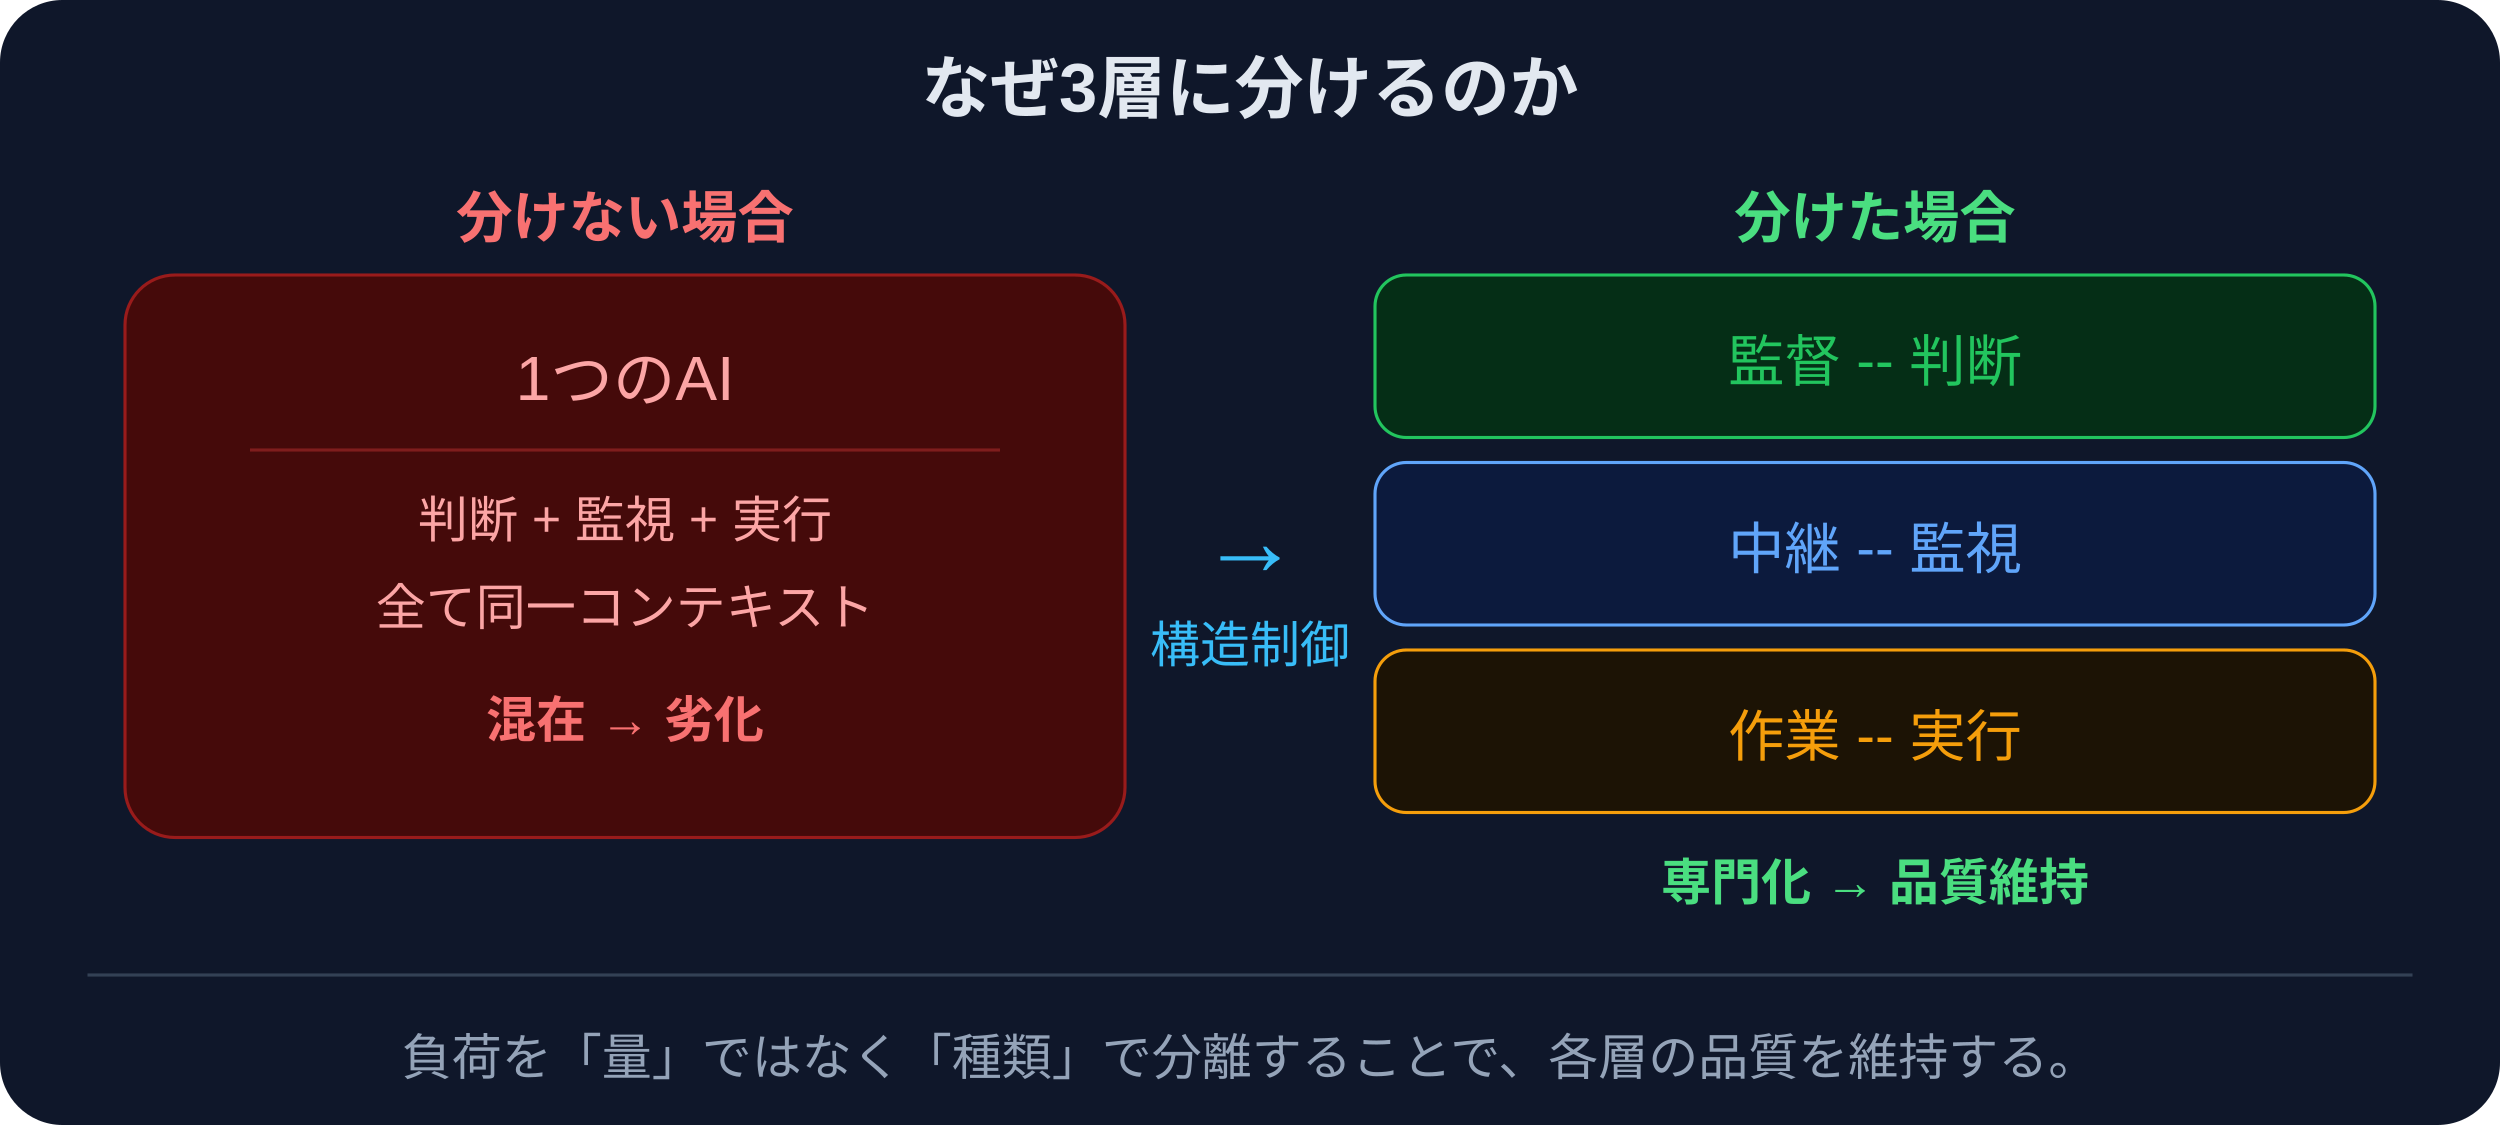
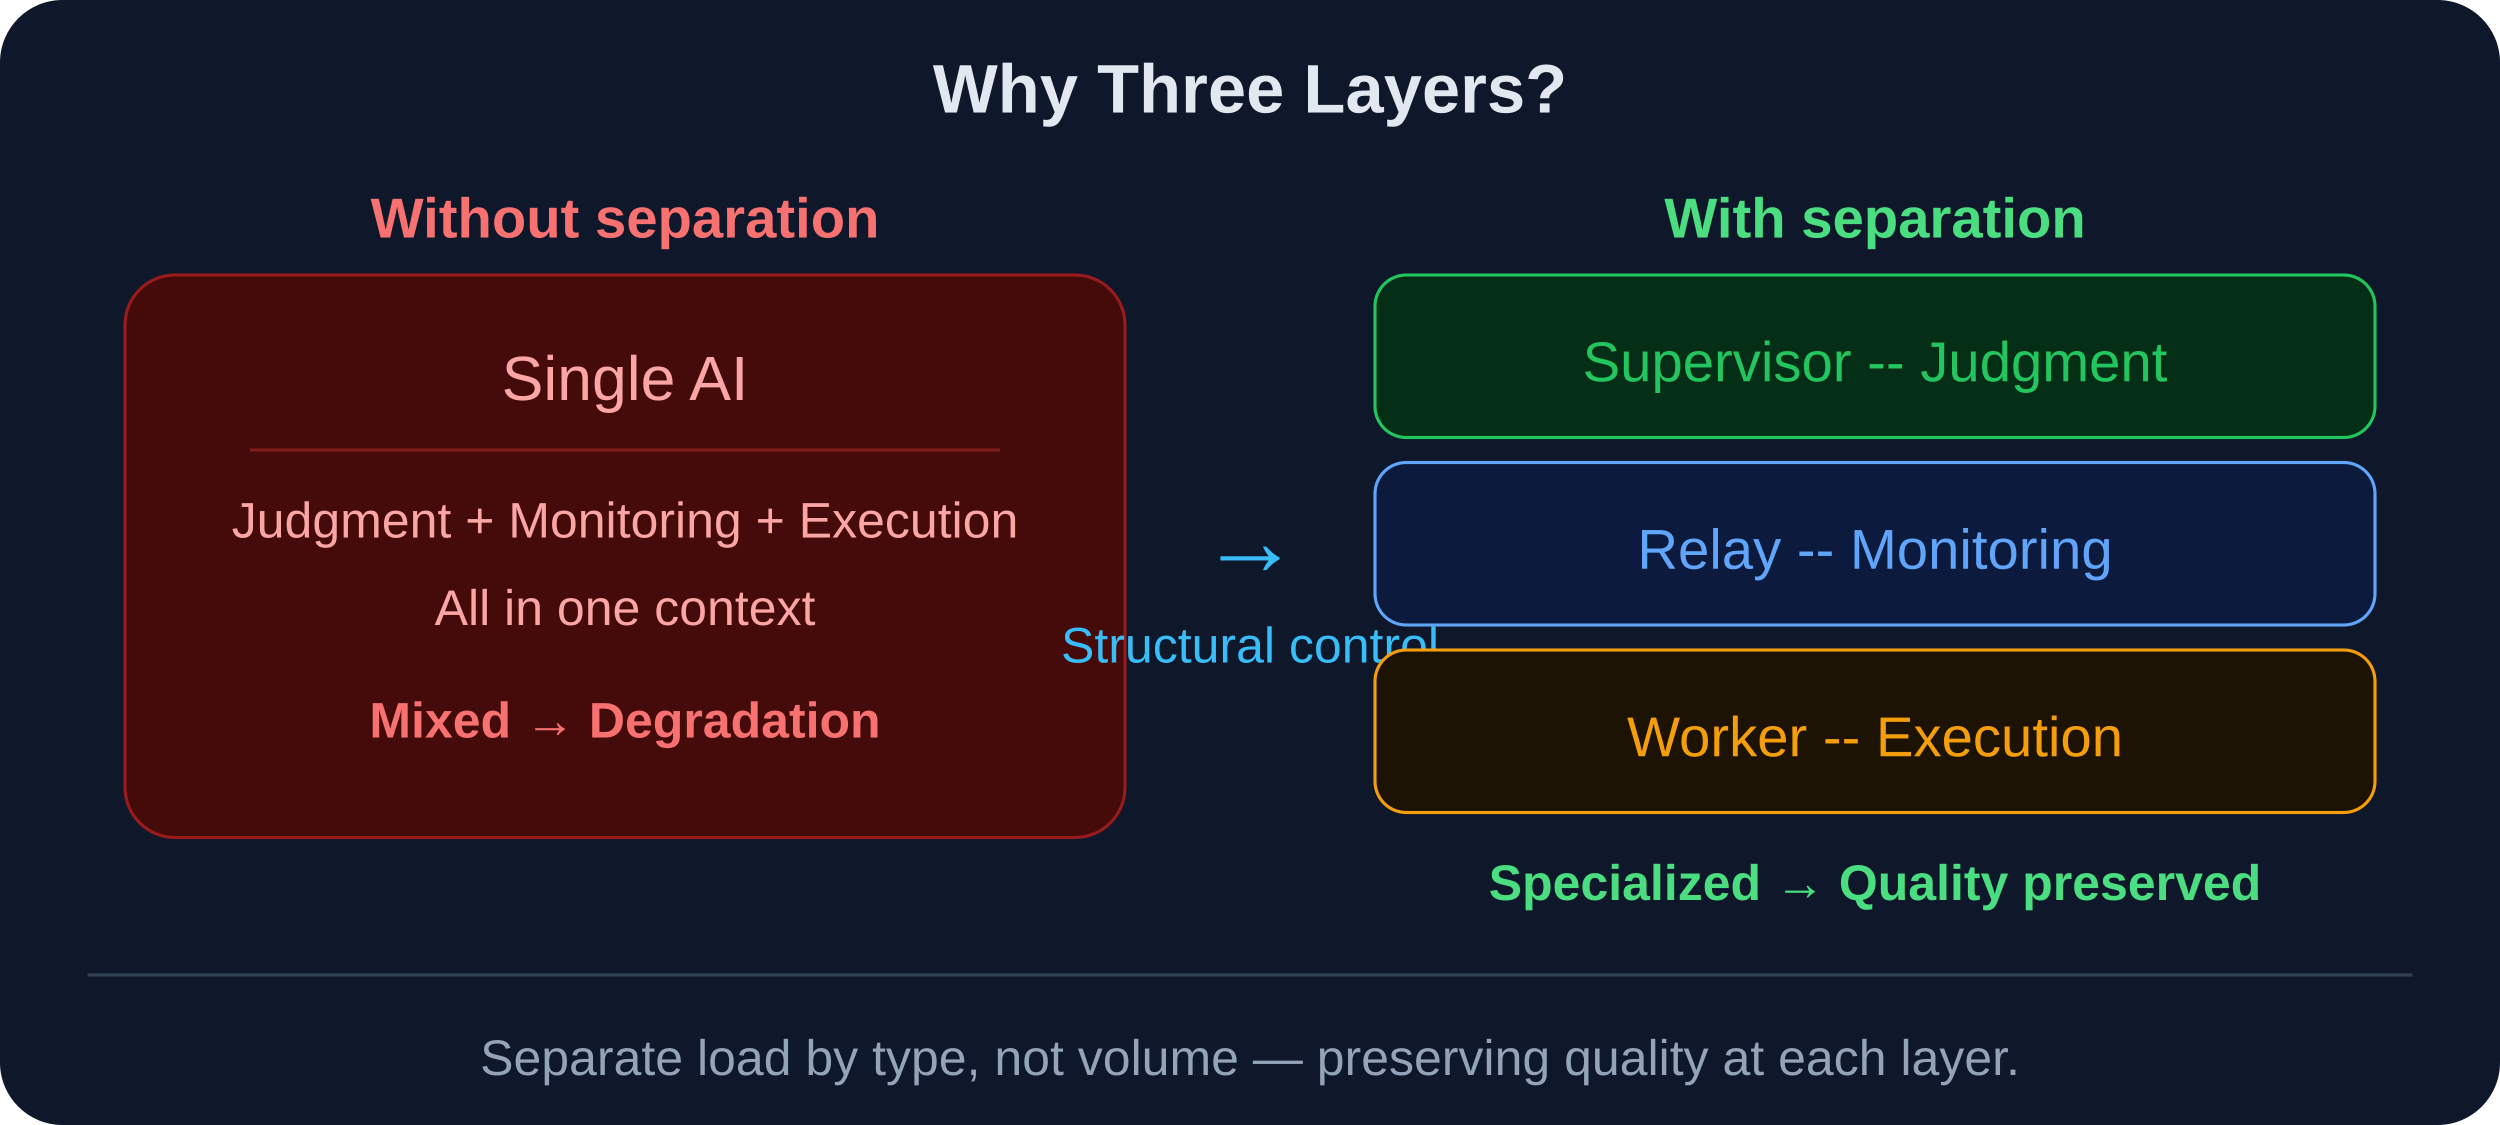
<svg xmlns="http://www.w3.org/2000/svg" viewBox="0 0 400 180" font-family="Segoe UI, Arial, sans-serif">
  <rect width="400" height="180" fill="#0f172a" rx="10" />
-   <text x="200" y="18" text-anchor="middle" fill="#e2e8f0" font-size="11" font-weight="600">なぜ3層に分けるのか</text>
-   <text x="100" y="38" text-anchor="middle" fill="#f87171" font-size="9" font-weight="600">分けない場合</text>
+   <text x="200" y="18" text-anchor="middle" fill="#e2e8f0" font-size="11" font-weight="600">Why Three Layers?</text>
+   <text x="100" y="38" text-anchor="middle" fill="#f87171" font-size="9" font-weight="600">Without separation</text>
  <rect x="20" y="44" width="160" height="90" rx="8" fill="#450a0a" stroke="#991b1b" stroke-width="0.5" />
-   <text x="100" y="64" text-anchor="middle" fill="#fca5a5" font-size="10" font-weight="500">1つのAI</text>
+   <text x="100" y="64" text-anchor="middle" fill="#fca5a5" font-size="10" font-weight="500">Single AI</text>
  <line x1="40" y1="72" x2="160" y2="72" stroke="#7f1d1d" stroke-width="0.5" />
-   <text x="100" y="86" text-anchor="middle" fill="#fca5a5" font-size="8">判断 + 監視 + 実行</text>
-   <text x="100" y="100" text-anchor="middle" fill="#fca5a5" font-size="8">全て同一コンテキスト</text>
-   <text x="100" y="118" text-anchor="middle" fill="#f87171" font-size="8" font-weight="600">混在 → 劣化</text>
+   <text x="100" y="86" text-anchor="middle" fill="#fca5a5" font-size="8">Judgment + Monitoring + Execution</text>
+   <text x="100" y="100" text-anchor="middle" fill="#fca5a5" font-size="8">All in one context</text>
+   <text x="100" y="118" text-anchor="middle" fill="#f87171" font-size="8" font-weight="600">Mixed → Degradation</text>
  <text x="200" y="92" text-anchor="middle" fill="#38bdf8" font-size="16" font-weight="600">→</text>
-   <text x="200" y="106" text-anchor="middle" fill="#38bdf8" font-size="8">構造制御</text>
-   <text x="300" y="38" text-anchor="middle" fill="#4ade80" font-size="9" font-weight="600">分けた場合</text>
+   <text x="200" y="106" text-anchor="middle" fill="#38bdf8" font-size="8">Structural control</text>
+   <text x="300" y="38" text-anchor="middle" fill="#4ade80" font-size="9" font-weight="600">With separation</text>
  <rect x="220" y="44" width="160" height="26" rx="5" fill="#052e16" stroke="#22c55e" stroke-width="0.5" />
-   <text x="300" y="61" text-anchor="middle" fill="#22c55e" font-size="9" font-weight="500">監督 -- 判断</text>
+   <text x="300" y="61" text-anchor="middle" fill="#22c55e" font-size="9" font-weight="500">Supervisor -- Judgment</text>
  <rect x="220" y="74" width="160" height="26" rx="5" fill="#0c1a3d" stroke="#60a5fa" stroke-width="0.5" />
-   <text x="300" y="91" text-anchor="middle" fill="#60a5fa" font-size="9" font-weight="500">中継 -- 監視</text>
+   <text x="300" y="91" text-anchor="middle" fill="#60a5fa" font-size="9" font-weight="500">Relay -- Monitoring</text>
  <rect x="220" y="104" width="160" height="26" rx="5" fill="#1c1305" stroke="#f59e0b" stroke-width="0.5" />
-   <text x="300" y="121" text-anchor="middle" fill="#f59e0b" font-size="9" font-weight="500">作業 -- 実行</text>
-   <text x="300" y="144" text-anchor="middle" fill="#4ade80" font-size="8" font-weight="600">専門化 → 品質維持</text>
+   <text x="300" y="121" text-anchor="middle" fill="#f59e0b" font-size="9" font-weight="500">Worker -- Execution</text>
+   <text x="300" y="144" text-anchor="middle" fill="#4ade80" font-size="8" font-weight="600">Specialized → Quality preserved</text>
  <line x1="14" y1="156" x2="386" y2="156" stroke="#334155" stroke-width="0.5" />
-   <text x="200" y="172" text-anchor="middle" fill="#94a3b8" font-size="8">負荷を「量」ではなく「種類」で分離することで、各層の品質を維持する。</text>
+   <text x="200" y="172" text-anchor="middle" fill="#94a3b8" font-size="8">Separate load by type, not volume — preserving quality at each layer.</text>
</svg>
